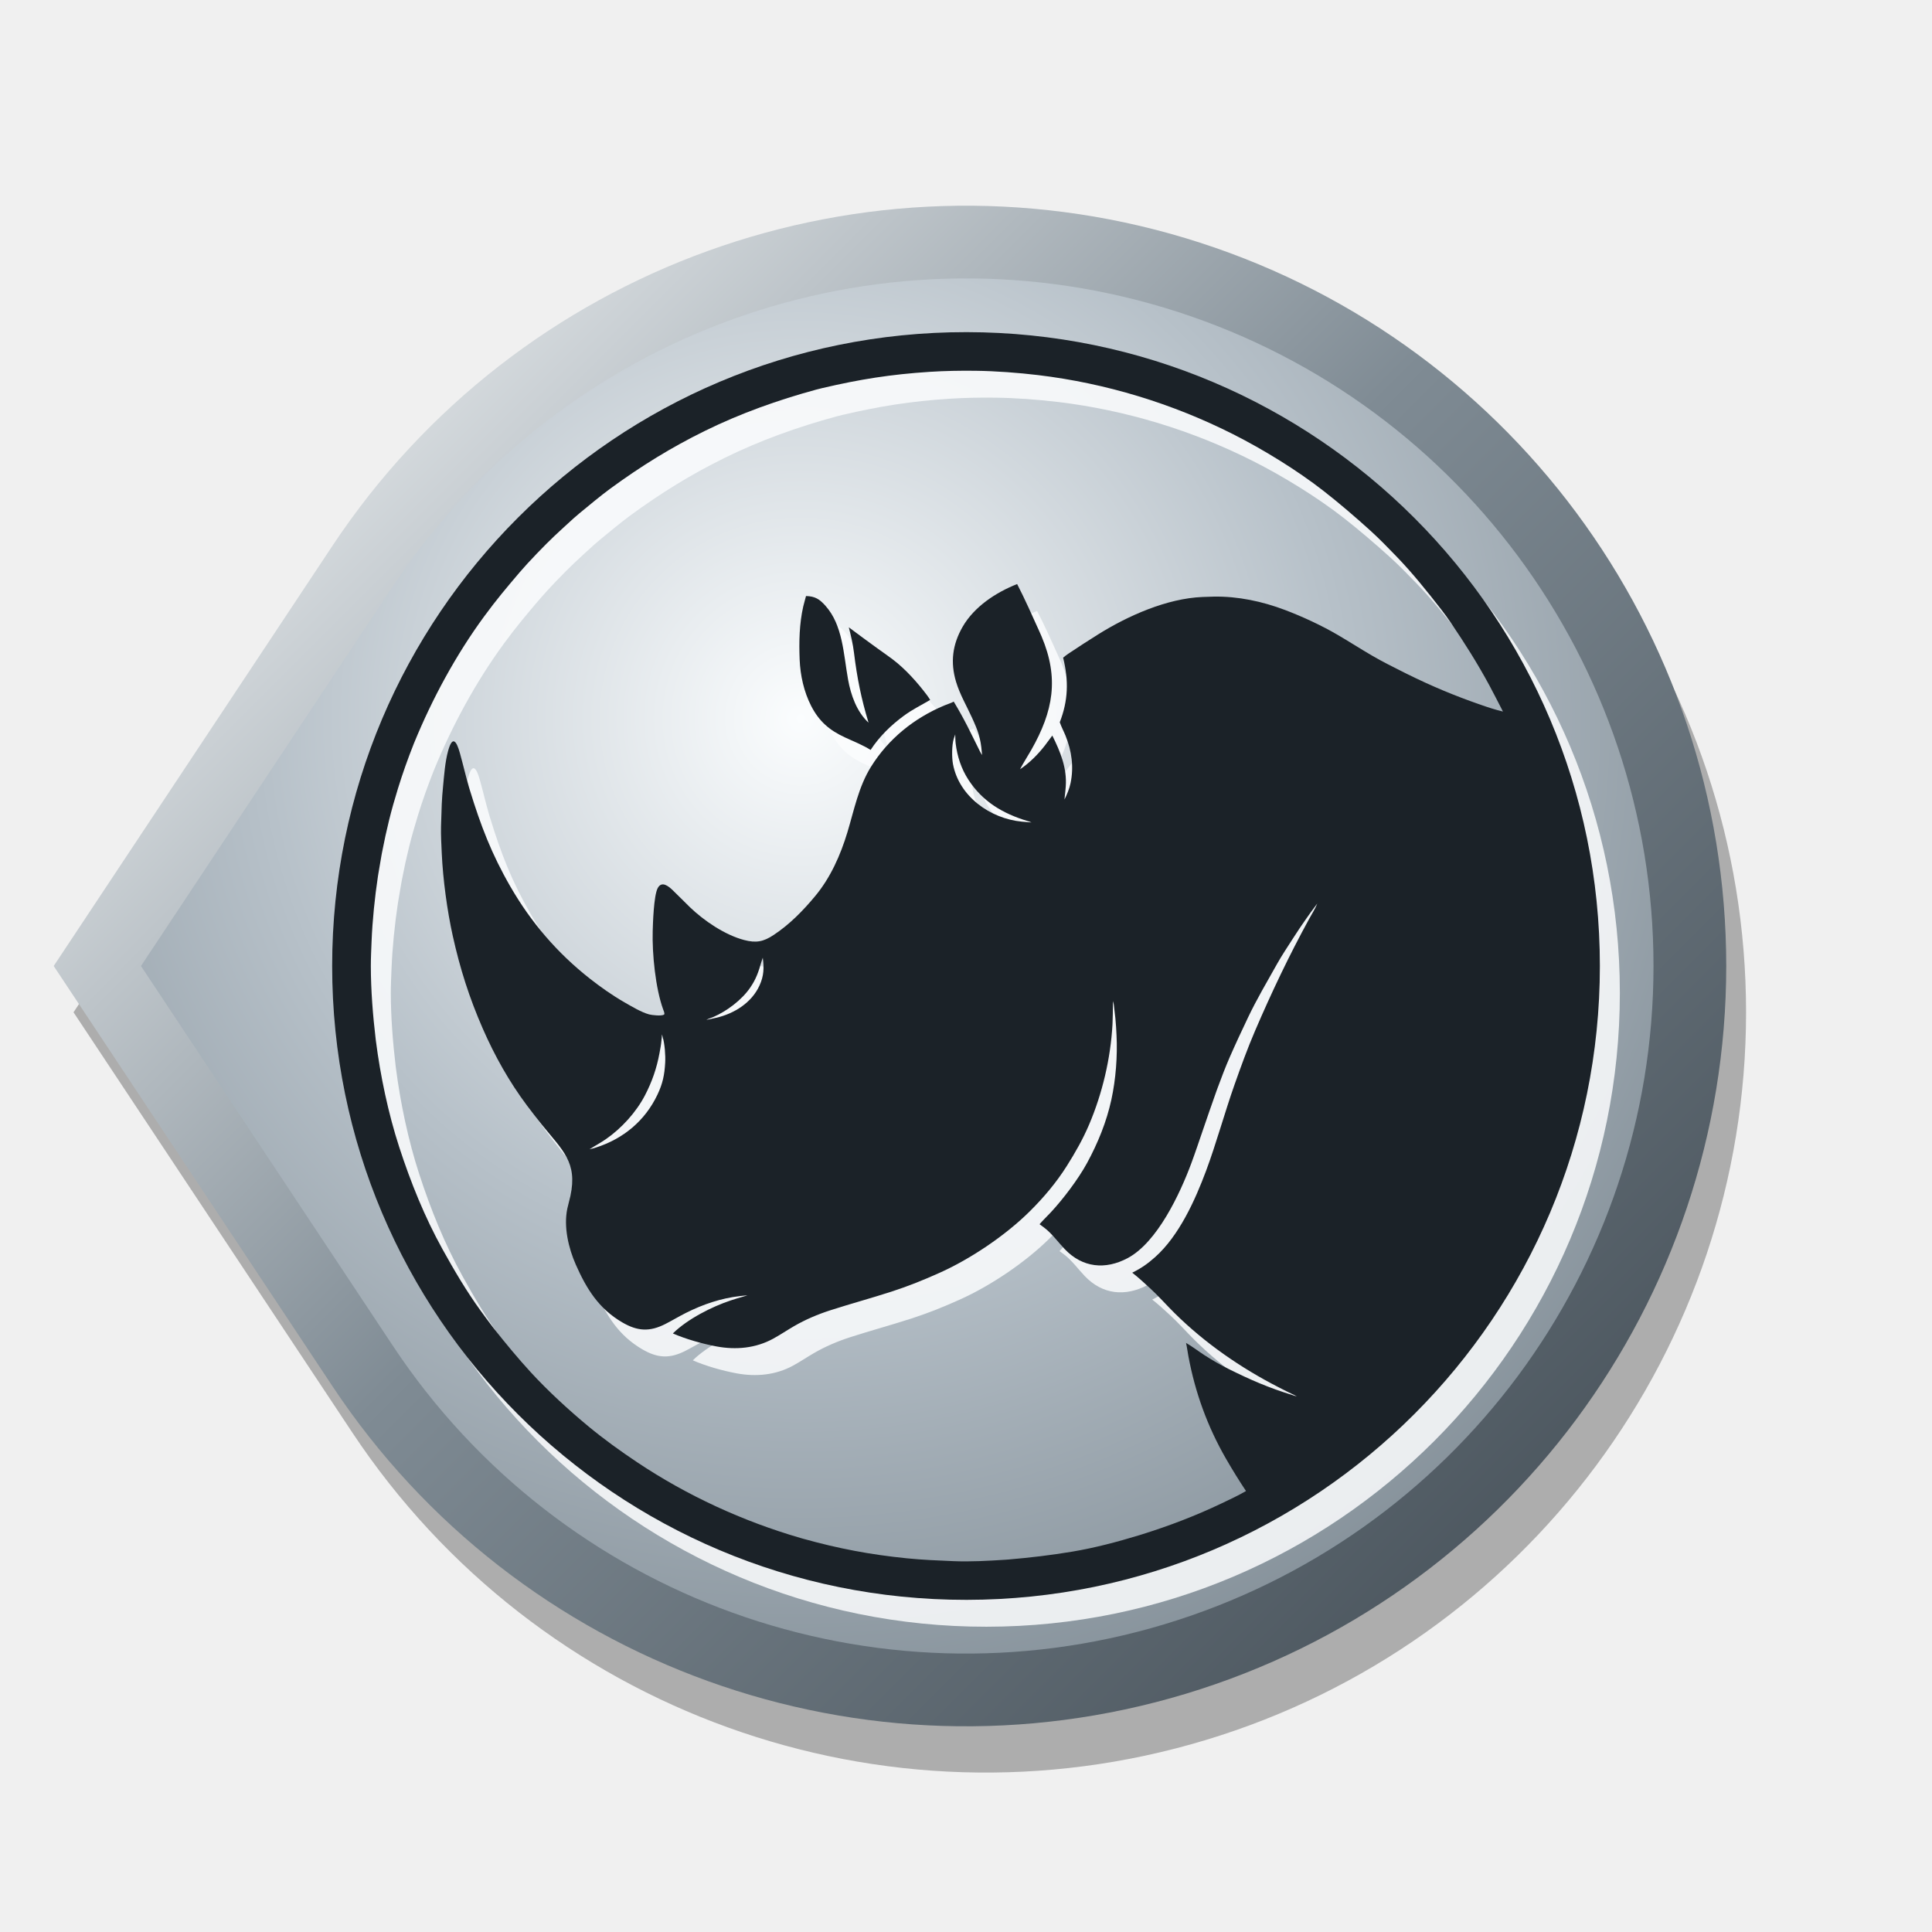
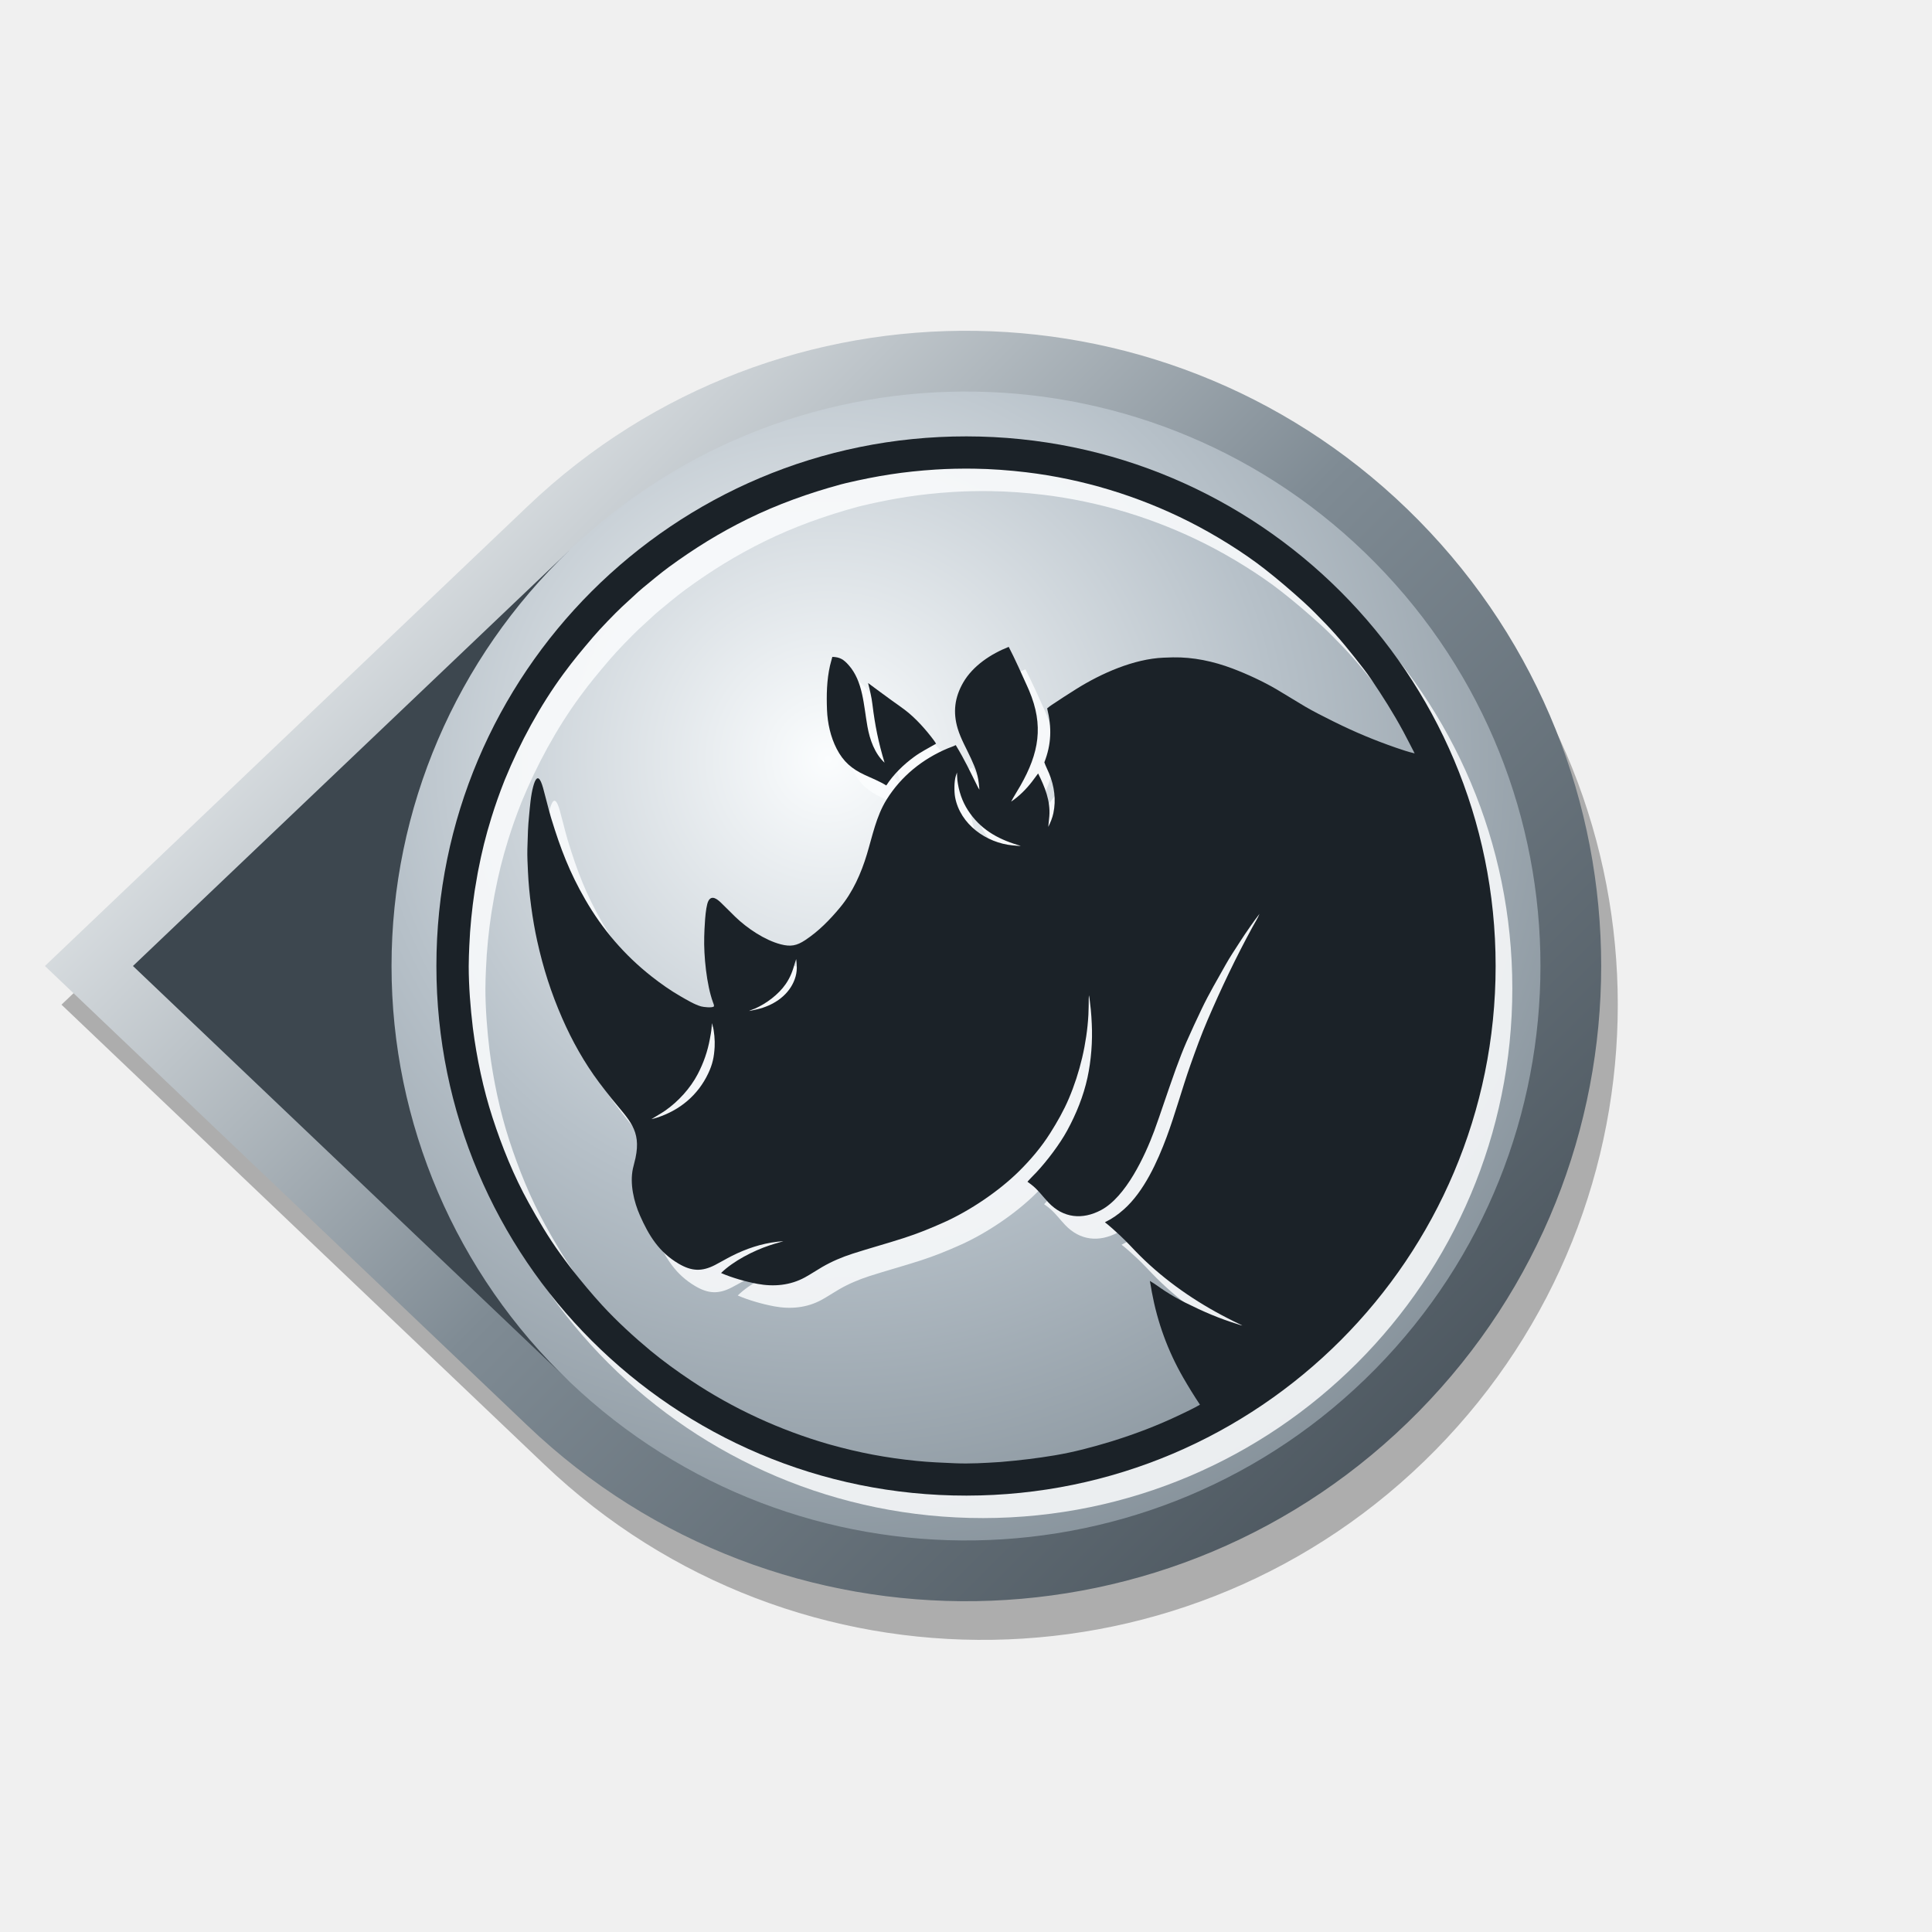
- <svg xmlns="http://www.w3.org/2000/svg" viewBox="-336 -336 5030 5030">
+ <svg xmlns="http://www.w3.org/2000/svg" viewBox="-831 -831 6020 6020">
  <defs>
    <mask id="m" maskUnits="userSpaceOnUse" x="0" y="0" width="4358" height="4358">
      <rect width="4358" height="4358" fill="#000" />
      <g transform="translate(4358,0) scale(-1,1)">
        <path fill="#fff" d="M 2177.5 528.736 C 3089.47 527.936 3829.2 1267.01 3829.2 2178.98 C 3829.2 3090.96 3089.47 3830.03 2177.5 3829.23 C 1266.66 3828.43 528.699 3089.83 528.699 2178.98 C 528.699 1268.14 1266.66 529.535 2177.5 528.736 z" />
        <path fill="#000" d="M 781.024 1516.52 C 792.881 1493.81 804.21 1470.84 816.418 1448.32 C 847.839 1390.37 880.427 1338.77 917.217 1284.58 C 924.854 1273.33 932.834 1262.31 941.169 1251.56 C 978.325 1203.67 1016.24 1156.21 1058.36 1112.62 C 1080.59 1089.62 1102.84 1066.61 1126.55 1045.15 C 1166.05 1009.4 1206.49 974.696 1248.45 941.879 C 1316.6 888.58 1405.75 833.82 1483.39 794.597 C 1642.13 714.397 1814.85 661.766 1991.44 640.558 C 2041.97 634.489 2101.13 629.964 2154.5 629.338 C 2194.23 628.872 2234.33 629.549 2274 632.126 C 2374.69 638.668 2455.16 651.453 2553 674.344 C 2558.35 675.597 2563.69 676.935 2569 678.38 C 2668.63 705.504 2766.34 740.345 2859 785.926 C 2946.58 829.007 3024.12 876.928 3105 936.052 C 3128.26 953.055 3162.93 981.741 3185.38 1000.36 C 3190.33 1004.47 3195.23 1008.65 3200.02 1012.95 C 3215.25 1026.65 3236.96 1046.69 3250.55 1059.46 C 3274.66 1082.12 3318.63 1127.7 3340.69 1153.61 C 3376.58 1195.78 3401.28 1225.03 3433.71 1269.19 C 3507.18 1369.24 3568.63 1483.27 3615.31 1596.96 C 3615.31 1596.97 3617.14 1601.47 3617.14 1601.48 C 3632.1 1639.19 3645.8 1677.77 3657.78 1716.51 C 3676.12 1775.85 3687.49 1822.38 3699.38 1883.44 C 3699.38 1883.45 3700.71 1890.5 3700.71 1890.5 C 3703.72 1907.14 3706.46 1923.82 3709.24 1940.5 C 3709.24 1940.51 3710.1 1945.99 3710.11 1946 C 3718.17 1999.56 3724.42 2059.89 3726.64 2115.5 C 3727.5 2136.99 3728.55 2158.49 3728.52 2180 C 3728.44 2242.45 3723.13 2308.71 3715.89 2369.5 C 3715.89 2369.51 3715.45 2373.1 3715.45 2373.1 C 3703.72 2465.1 3682.98 2563.35 3654.64 2650.42 C 3624.72 2742.39 3588.41 2832.54 3541.52 2917.13 C 3511.41 2971.45 3479.87 3025.1 3443.42 3075.38 C 3433.33 3089.29 3423.16 3103.14 3412.74 3116.8 C 3412.74 3116.8 3406.85 3124.43 3406.84 3124.44 C 3376.6 3162.68 3345.54 3200.3 3312.57 3236.22 C 3267.06 3285.81 3212.05 3336.12 3162.31 3377.35 C 3121.59 3411.09 3078.6 3442.02 3034.62 3471.38 C 2905.14 3557.8 2760.05 3624.59 2610.5 3667.99 C 2610.49 3667.99 2602.08 3670.37 2602.08 3670.38 C 2511.36 3695.7 2428.42 3711.46 2333.5 3721.04 C 2293.15 3725.11 2252.61 3726.8 2212.1 3728.48 C 2166.57 3730.37 2120.97 3727.66 2075.5 3724.74 C 2075.49 3724.74 2068.51 3724.21 2068.5 3724.21 C 2012.76 3719.5 1957.16 3712.93 1902 3703.66 C 1843.24 3693.78 1785.51 3678.45 1728.5 3661.13 C 1728.49 3661.12 1721.51 3658.97 1721.5 3658.97 C 1649.38 3636.37 1581.58 3610.59 1512.6 3577.64 C 1491.49 3567.55 1470.23 3557.69 1450 3545.93 C 1468.25 3518.54 1485.53 3490.51 1501.97 3462 C 1550.31 3378.15 1582.33 3289.67 1599.97 3195 C 1602.12 3183.45 1603.56 3171.78 1606.09 3160.31 C 1589.43 3169.87 1574.26 3181.81 1558.12 3192.23 C 1538.11 3205.14 1517.31 3217.17 1496 3227.79 C 1437.63 3256.87 1390.33 3277.22 1330.44 3295.7 C 1324.47 3297.54 1323.28 3298.43 1317.74 3299.4 C 1319.61 3298.4 1321.44 3297.37 1323.36 3296.47 C 1337.22 3290.01 1350.92 3283.07 1364.54 3276.1 C 1463.68 3225.36 1557.49 3160.45 1636.32 3082.32 C 1657.76 3061.08 1677.69 3038.31 1699.9 3017.87 C 1714.98 3004 1730.03 2990.08 1746.19 2977.49 C 1722.91 2965.98 1706.4 2954.47 1686.9 2937.15 C 1624.05 2881.34 1582.24 2787.89 1554.06 2712.5 C 1527.76 2642.14 1505.41 2560.14 1479.75 2487.54 C 1463.12 2440.5 1446.11 2393.54 1426.42 2347.69 C 1383.8 2248.45 1337.37 2150.8 1285.47 2056.08 C 1278.45 2043.27 1269.93 2030.16 1264.44 2016.43 C 1265.55 2017.94 1266.65 2019.46 1267.81 2020.94 C 1276.67 2032.25 1284.93 2044.13 1293.23 2055.86 C 1305.05 2072.57 1316.48 2089.67 1327.52 2106.92 C 1341.7 2129.08 1356.6 2151.15 1369.46 2174.12 C 1395.19 2220.08 1422.1 2265.46 1444.73 2313.03 C 1460.97 2347.16 1477.03 2381.38 1492.18 2416 C 1503.75 2442.43 1513.96 2469.44 1523.95 2496.5 C 1523.95 2496.51 1527.03 2504.99 1527.03 2505 C 1527.03 2505.01 1528.26 2508.44 1528.26 2508.45 C 1540.13 2541.54 1551.43 2574.76 1562.86 2608 C 1572.58 2636.28 1582.02 2664.68 1592.42 2692.72 C 1621.62 2771.43 1680.84 2898.36 1758.03 2939.49 C 1816.39 2970.58 1875.8 2964.6 1922.03 2916.01 C 1939.94 2897.18 1955.18 2875.5 1975.9 2859.81 C 1979.74 2856.91 1983.62 2854.08 1987.51 2851.26 C 1978.45 2840.77 1968.36 2831.21 1958.89 2821.09 C 1926.46 2786.4 1886.65 2733.79 1863.89 2692 C 1835.7 2640.23 1813.03 2584.63 1800.51 2526.94 C 1788.98 2473.82 1784.34 2413.28 1787.12 2359 C 1787.87 2344.32 1788.56 2329.62 1790.1 2315 C 1791.33 2303.32 1792.87 2291.68 1794.13 2280 C 1794.48 2276.74 1795.33 2273.55 1796.01 2270.34 C 1796.21 2273.23 1796.45 2276.11 1796.46 2279 C 1796.55 2295.53 1796.86 2312.05 1797.52 2328.57 C 1797.52 2328.58 1797.68 2331.99 1797.68 2332 C 1802.5 2419.74 1824.11 2511.18 1858.51 2591.95 C 1874.84 2630.28 1894.61 2664.87 1916.58 2699.68 C 1943.96 2743.06 1977.19 2782.33 2013.62 2818.38 C 2076.83 2880.93 2167.28 2941.65 2247.09 2977.48 C 2289.75 2996.63 2328.18 3012.22 2373 3026.74 C 2425.72 3043.81 2479.25 3058.3 2532 3075.28 C 2564.97 3085.89 2597.04 3099.48 2627 3116.86 C 2645.14 3127.38 2662.53 3139.19 2680.93 3149.25 C 2726.56 3174.22 2777.75 3178.91 2828.48 3169.48 C 2864.84 3162.72 2908.54 3150.39 2942.2 3135.65 C 2904.14 3098.18 2840.55 3065.87 2791.23 3049.59 C 2780.22 3045.95 2769.12 3042.56 2757.93 3039.48 C 2754.65 3038.58 2751.52 3037.43 2748.27 3036.44 C 2748.28 3036.44 2748.97 3036.45 2748.97 3036.45 C 2751.06 3036.38 2752.94 3036.89 2755 3037.03 C 2759.02 3037.3 2763 3037.78 2767 3038.24 C 2816.94 3043.98 2863.88 3059.85 2908.67 3082.42 C 2926.41 3091.36 2943.43 3101.65 2961.1 3110.71 C 3002.26 3131.82 3033.94 3130.23 3074 3106.8 C 3135.13 3071.04 3166.9 3019.8 3194.88 2956.48 C 3214.02 2913.15 3226.93 2857.76 3216.95 2810.5 C 3214.61 2799.42 3211.25 2788.58 3208.88 2777.5 C 3190.05 2689.53 3229.43 2658.92 3282.96 2592.48 C 3282.97 2592.48 3284.63 2590.39 3284.64 2590.38 C 3297.31 2574.4 3309.92 2558.36 3322.14 2542.02 C 3368.3 2480.31 3406.22 2412.61 3437.09 2342 C 3472.14 2261.8 3496.27 2186.11 3515.24 2100.5 C 3529.61 2035.67 3540.8 1954.11 3543.88 1885.5 C 3544.92 1862.3 3546.33 1838.72 3545.78 1815.5 C 3545.37 1797.92 3544.5 1773.37 3543.87 1757 C 3543.3 1742.29 3542.01 1727.65 3540.62 1713 C 3537.78 1683.17 3535.26 1647.6 3527.36 1618.98 C 3515.89 1577.39 3505.26 1593.89 3496.71 1624.46 C 3488.4 1654.21 3481.48 1684.34 3472.86 1714 C 3472.86 1714 3471.06 1719.99 3471.06 1720 C 3442.44 1813.62 3413.94 1887.81 3365.27 1972.12 C 3311.28 2065.66 3243.32 2144.96 3158.41 2211.79 C 3130.82 2233.5 3099.06 2255.92 3068.6 2273.33 C 3050.29 2283.8 3024.48 2299.5 3004 2305.01 C 2996.44 2307.05 2971.23 2309.83 2965.12 2305.44 C 2962.37 2303.47 2966.73 2293.98 2967.38 2292.19 C 2987.41 2237.46 2996.39 2146.77 2994.68 2088 C 2994.15 2069.86 2992.13 1995.91 2981.65 1976.22 C 2971.21 1956.6 2953.58 1971.21 2942.82 1981.44 C 2927.56 1995.96 2913.03 2011.23 2897.86 2025.84 C 2861.08 2061.28 2806.51 2098.27 2756.57 2111.37 C 2725.38 2119.56 2706.47 2115.89 2679.85 2098.27 C 2638.1 2070.64 2603.4 2035.14 2571.56 1996.82 C 2531.7 1948.86 2505.75 1890.29 2487.82 1831 C 2470.37 1773.29 2458.79 1712.63 2426.56 1660.68 C 2381.27 1587.66 2313.99 1533.48 2234.99 1500.51 C 2227.1 1497.22 2218.43 1494.72 2210.94 1490.68 C 2181.71 1539.06 2167.71 1570.15 2142.27 1621.06 C 2140.77 1624.05 2139.01 1626.9 2137.21 1629.73 C 2137.42 1627.49 2137.58 1625.24 2137.77 1623 C 2140.92 1585.07 2147.48 1567.36 2163.34 1532.58 C 2177.45 1501.64 2194.91 1472.04 2204.76 1439.49 C 2220.23 1388.37 2214.31 1341.84 2187.63 1295.6 C 2157.54 1243.45 2100.84 1206.22 2045.87 1184.62 C 2028.07 1218.52 2003.59 1273.16 1988.48 1306.8 C 1986.36 1311.51 1984.26 1316.24 1982.25 1321 C 1936.2 1429.94 1951.73 1515.57 2009.07 1616.46 C 2018.66 1633.34 2029.35 1649.59 2038.38 1666.79 C 2013.84 1650.68 1990.79 1627.2 1973.54 1604.87 C 1966.97 1596.37 1960.75 1587.59 1954.29 1579.01 C 1933.33 1621.11 1915.73 1663.91 1919.3 1712 C 1919.94 1720.73 1920.85 1729.32 1921.9 1738 C 1922.2 1740.5 1922.35 1743.03 1922.57 1745.53 C 1915.92 1731.99 1909.92 1717.81 1906.81 1702.99 C 1897.93 1660.7 1903.79 1619.26 1919.84 1579.48 C 1924.61 1567.67 1930.76 1556.45 1934.88 1544.41 C 1913.09 1488.29 1911.18 1436.97 1926.13 1376.27 C 1921.56 1372.33 1916.75 1368.7 1911.73 1365.36 C 1886.32 1348.4 1860.71 1331.75 1834.81 1315.56 C 1757.15 1267 1655.78 1222.06 1563.5 1218.26 C 1553.67 1217.86 1543.84 1217.46 1534 1217.3 C 1470.72 1216.23 1407.69 1229.68 1348.5 1252.09 C 1302.77 1269.41 1253.08 1292.45 1211 1317.09 C 1181.27 1334.51 1152.26 1353.11 1122.52 1370.5 C 1094.79 1386.71 1065.99 1401 1037.27 1415.4 C 1037.27 1415.4 1030.45 1418.8 1030.44 1418.8 C 966.305 1450.44 908.767 1474.64 838.997 1498.91 C 819.913 1505.55 800.701 1511.92 781.024 1516.52 z" />
        <path fill="#fff" d="M 2432.72 1545.51 C 2463.6 1517.04 2478.78 1473.61 2486.07 1433 C 2498.04 1366.27 2499.64 1292.04 2544.69 1241.39 C 2560.46 1223.66 2571.96 1216.43 2595.51 1215.78 C 2597.68 1224.92 2600.69 1233.84 2602.75 1243 C 2612.94 1288.1 2613.94 1334.8 2612.1 1381 C 2610.46 1422.32 2601.02 1465.1 2582.07 1502 C 2561.3 1542.43 2534.34 1565.41 2493.53 1584.14 C 2471.2 1594.39 2448.23 1603.48 2427.36 1616.45 C 2404.61 1581.56 2374.26 1552 2340.68 1527.38 C 2318.03 1510.76 2296.06 1500.3 2272.28 1486.25 C 2274.74 1482.25 2277.28 1478.3 2280.1 1474.54 C 2305.18 1441.06 2337.03 1405.36 2370.57 1380.17 C 2383.35 1370.57 2396.53 1361.4 2409.55 1352.12 C 2434.7 1334.18 2459.2 1315.53 2484.1 1297.26 C 2478.47 1319.57 2473.45 1340.23 2470.61 1363.5 C 2462.7 1428.48 2451.72 1483.07 2432.72 1545.51 z" />
        <path fill="#000" d="M 2970.81 2357.03 C 2971.24 2362.18 2971.41 2367.35 2971.83 2372.5 C 2972.76 2383.83 2974.97 2394.84 2977.02 2406 C 2984.19 2445.06 2996.42 2480.3 3014.74 2515.57 C 3037.65 2559.7 3075.8 2601.57 3116.58 2629.82 C 3130.35 2639.37 3145.14 2647.18 3159.23 2656.19 C 3153.64 2654.83 3148.04 2653.46 3142.55 2651.7 C 3071.09 2628.77 3014.58 2581.98 2982.3 2513.92 C 2968.54 2484.92 2964 2462.69 2962.2 2431 C 2961.1 2411.61 2963.31 2382 2968.74 2363.48 C 2969.38 2361.31 2970.11 2359.17 2970.81 2357.03 z" />
        <path fill="#000" d="M 2008.54 1805.3 C 2008.55 1805.3 2010.21 1804.57 2010.22 1804.57 C 2013.06 1803.17 2015.96 1802.42 2018.99 1801.5 C 2083.17 1782.07 2135.69 1751.18 2172.81 1693.97 C 2191.41 1665.3 2201.74 1633.43 2205.94 1599.5 C 2206.92 1591.59 2206.62 1583.8 2207.05 1575.87 C 2208.35 1579.56 2209.57 1583.27 2210.76 1587 C 2216.1 1603.79 2216.13 1636.18 2212.86 1653.5 C 2196.91 1737.83 2115.75 1795.36 2033.5 1803.19 C 2025.2 1803.98 2016.86 1804.74 2008.54 1805.3 z" />
        <path fill="#000" d="M 2708.1 2157.44 C 2709.41 2160.84 2710.5 2164.27 2711.52 2167.76 C 2719.28 2194.3 2725.29 2212.81 2741.23 2235.87 C 2763.28 2267.78 2801.71 2296.55 2837.01 2311.83 C 2841.5 2313.78 2846.32 2315.05 2850.73 2317.13 C 2852.17 2317.8 2853.59 2318.51 2855.02 2319.2 C 2852.21 2318.59 2849.39 2318.19 2846.6 2317.57 C 2840.9 2316.32 2835.18 2315.16 2829.5 2313.85 C 2782.45 2302.97 2737.03 2274.78 2716.5 2229.53 C 2705.12 2204.47 2704.57 2184.25 2708.1 2157.44 z" />
      </g>
    </mask>
    <radialGradient id="f" gradientUnits="userSpaceOnUse" cx="1749" cy="1535" r="2792">
      <stop offset="0" stop-color="#fbfdfe" />
      <stop offset="0.5" stop-color="#b7c1c9" />
      <stop offset="1" stop-color="#7f8b94" />
    </radialGradient>
    <linearGradient id="r" gradientUnits="userSpaceOnUse" x1="200" y1="200" x2="4158" y2="4158">
      <stop offset="0" stop-color="#fbfdfe" />
      <stop offset="0.45" stop-color="#7f8b94" />
      <stop offset="1" stop-color="#3d474f" />
    </linearGradient>
  </defs>
-   <path fill="rgba(0,0,0,0.28)" d="M 581.2 3393.6 L -144.6 2299.5 L 581.2 1205.4 A 1979.3 1979.3 0 1 1 581.2 3393.6 z" />
-   <path fill="url(#r)" d="M 529.6 3273.1 L -196.2 2179.0 L 529.6 1084.9 A 1979.3 1979.3 0 1 1 529.6 3273.1 z" />
-   <path fill="url(#f)" d="M 687.3 3168.5 L 31.0 2179.0 L 687.3 1189.5 A 1790.0 1790.0 0 1 1 687.3 3168.5 z" />
+   <path fill="rgba(0,0,0,0.28)" d="M 865.6 3732.8 L -639.4 2299.5 L 865.6 866.2 A 1979.3 1979.3 0 1 1 865.6 3732.8 z" />
+   <path fill="url(#r)" d="M 813.9 3612.3 L -691.0 2179.0 L 813.9 745.7 A 1979.3 1979.3 0 1 1 813.9 3612.3 z" />
+   <path fill="url(#f)" d="M 944.5 3475.2 L -416.5 2179.0 L 944.5 882.8 A 1790.0 1790.0 0 1 1 944.5 3475.2 z" />
+   <path fill="#3d474f" d="M 944.5 3475.2 L -416.5 2179.0 L 944.5 882.8 A 1790.0 1790.0 0 0 0 944.5 3475.2 z" />
  <rect transform="translate(52 70)" width="4358" height="4358" fill="#fbfdfe" opacity="0.85" mask="url(#m)" />
  <rect width="4358" height="4358" fill="#1b2228" mask="url(#m)" />
</svg>
